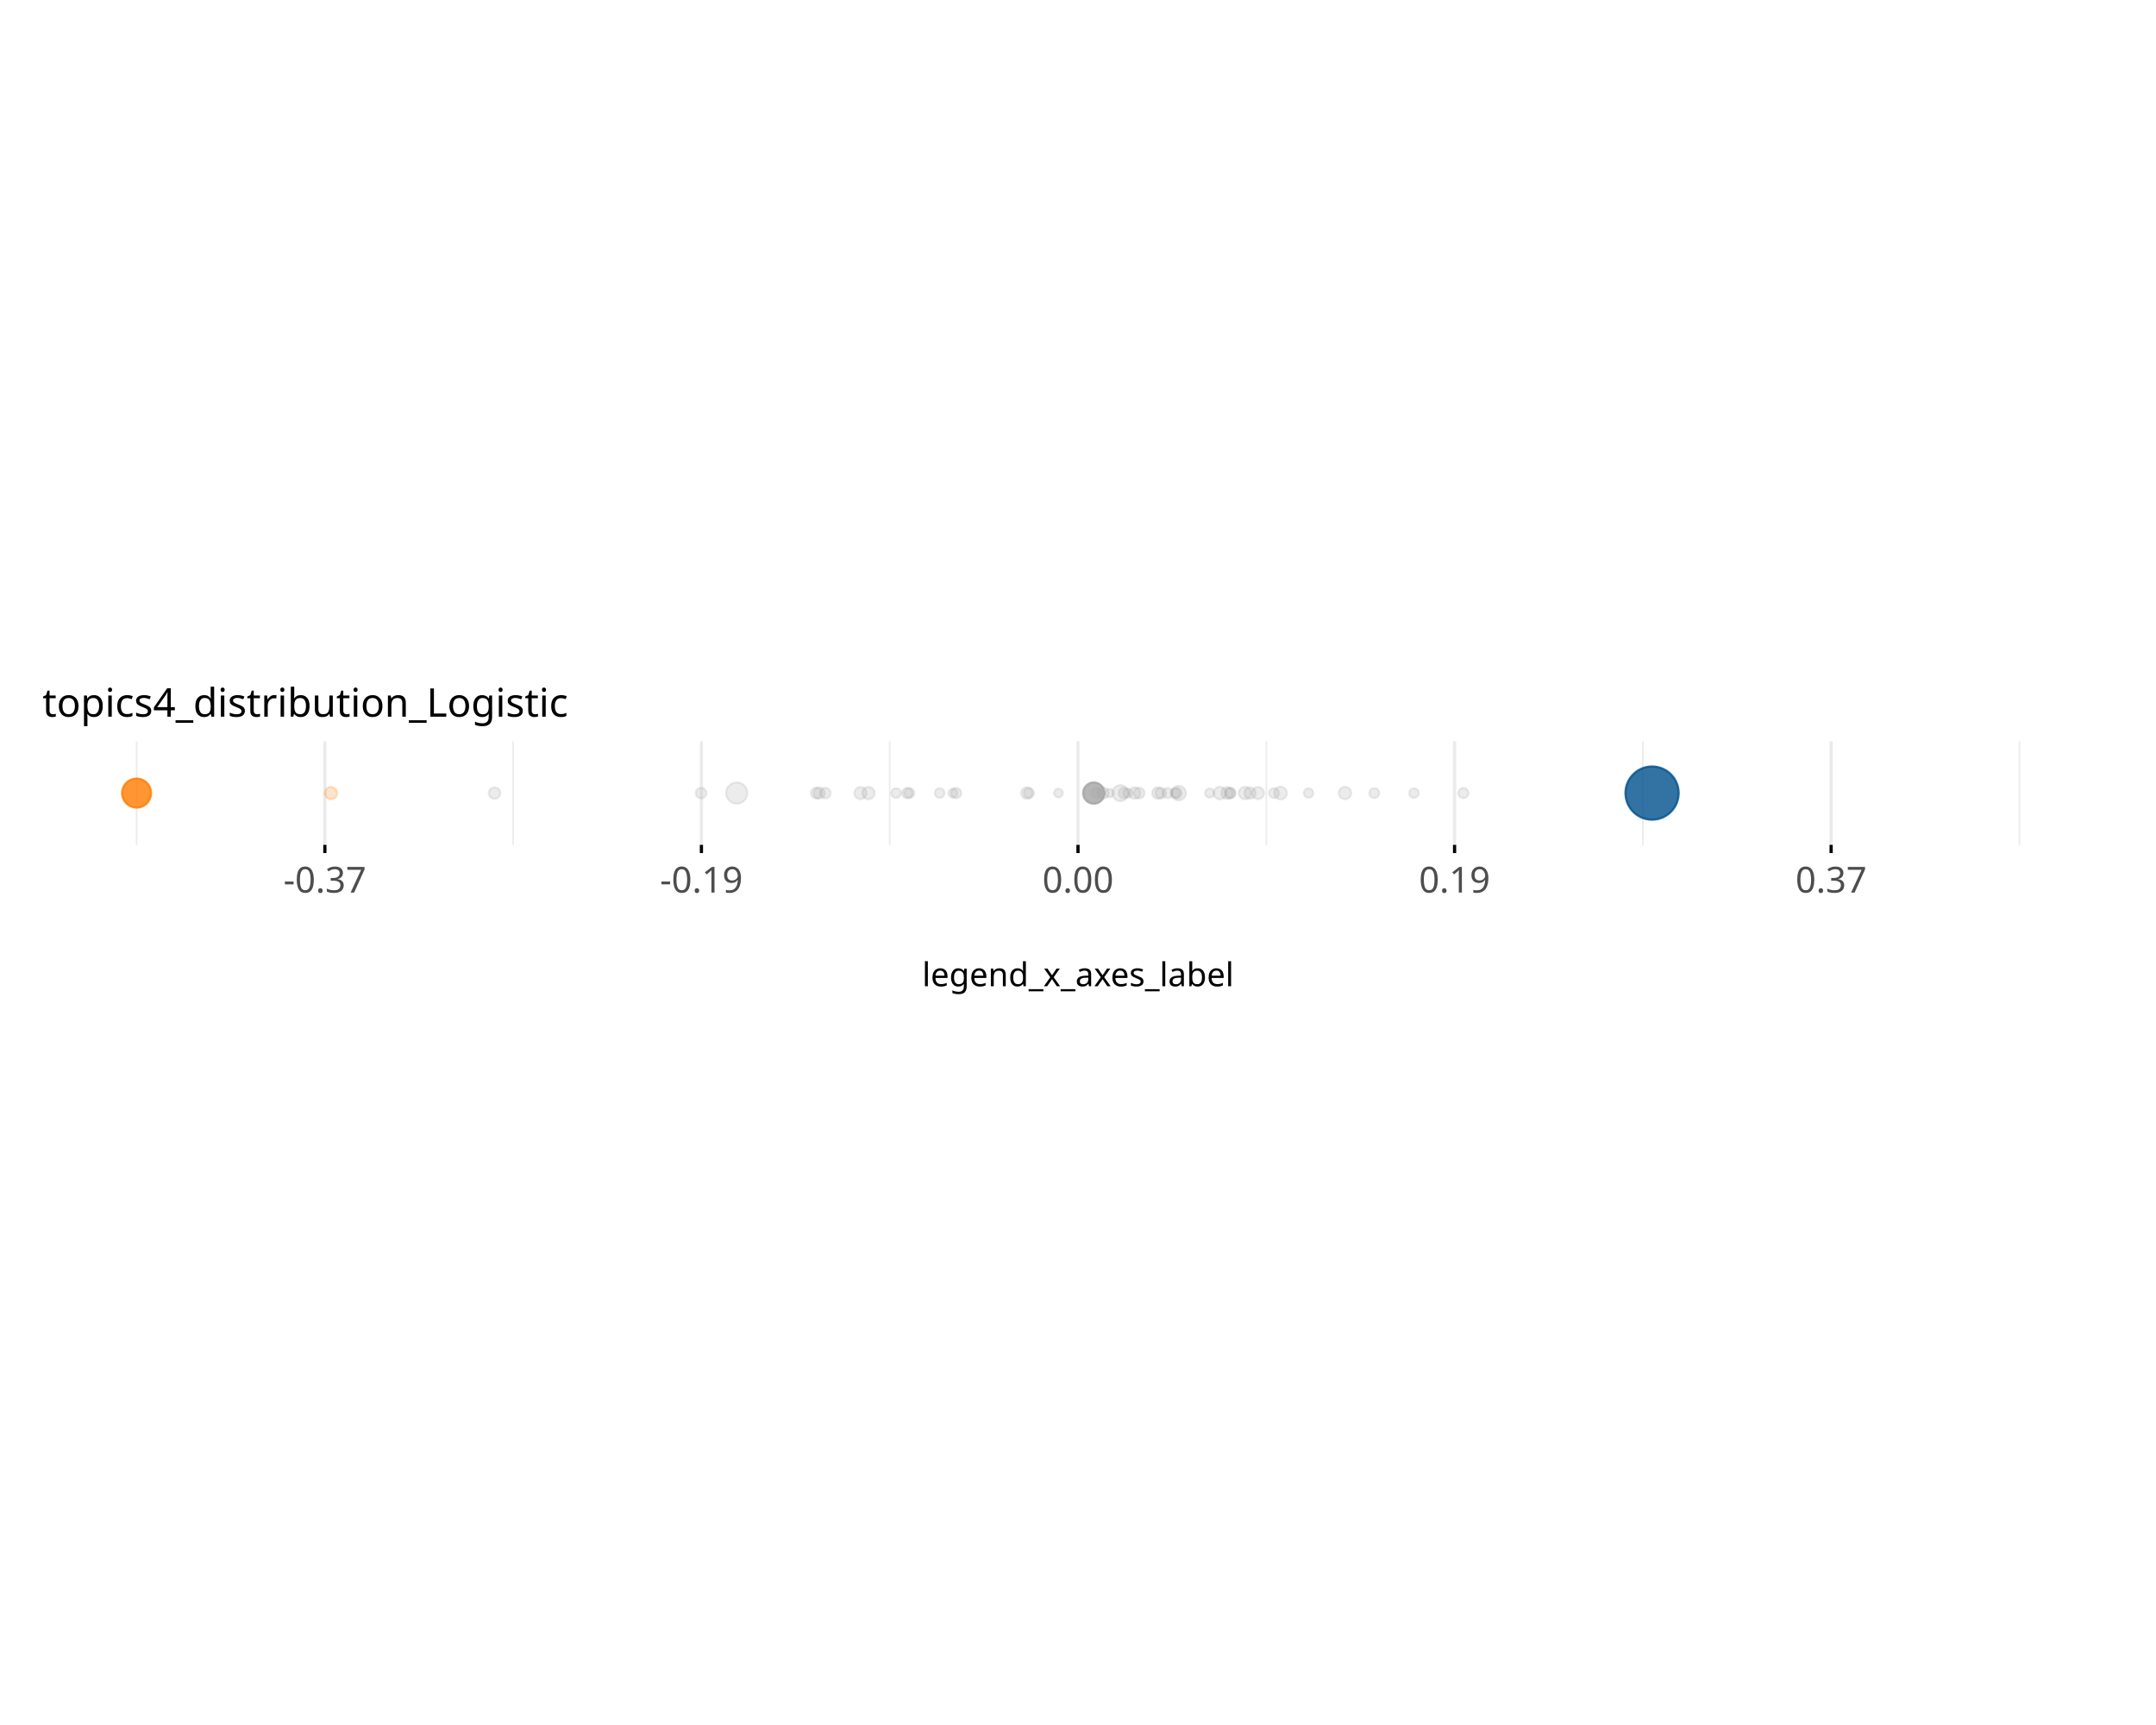
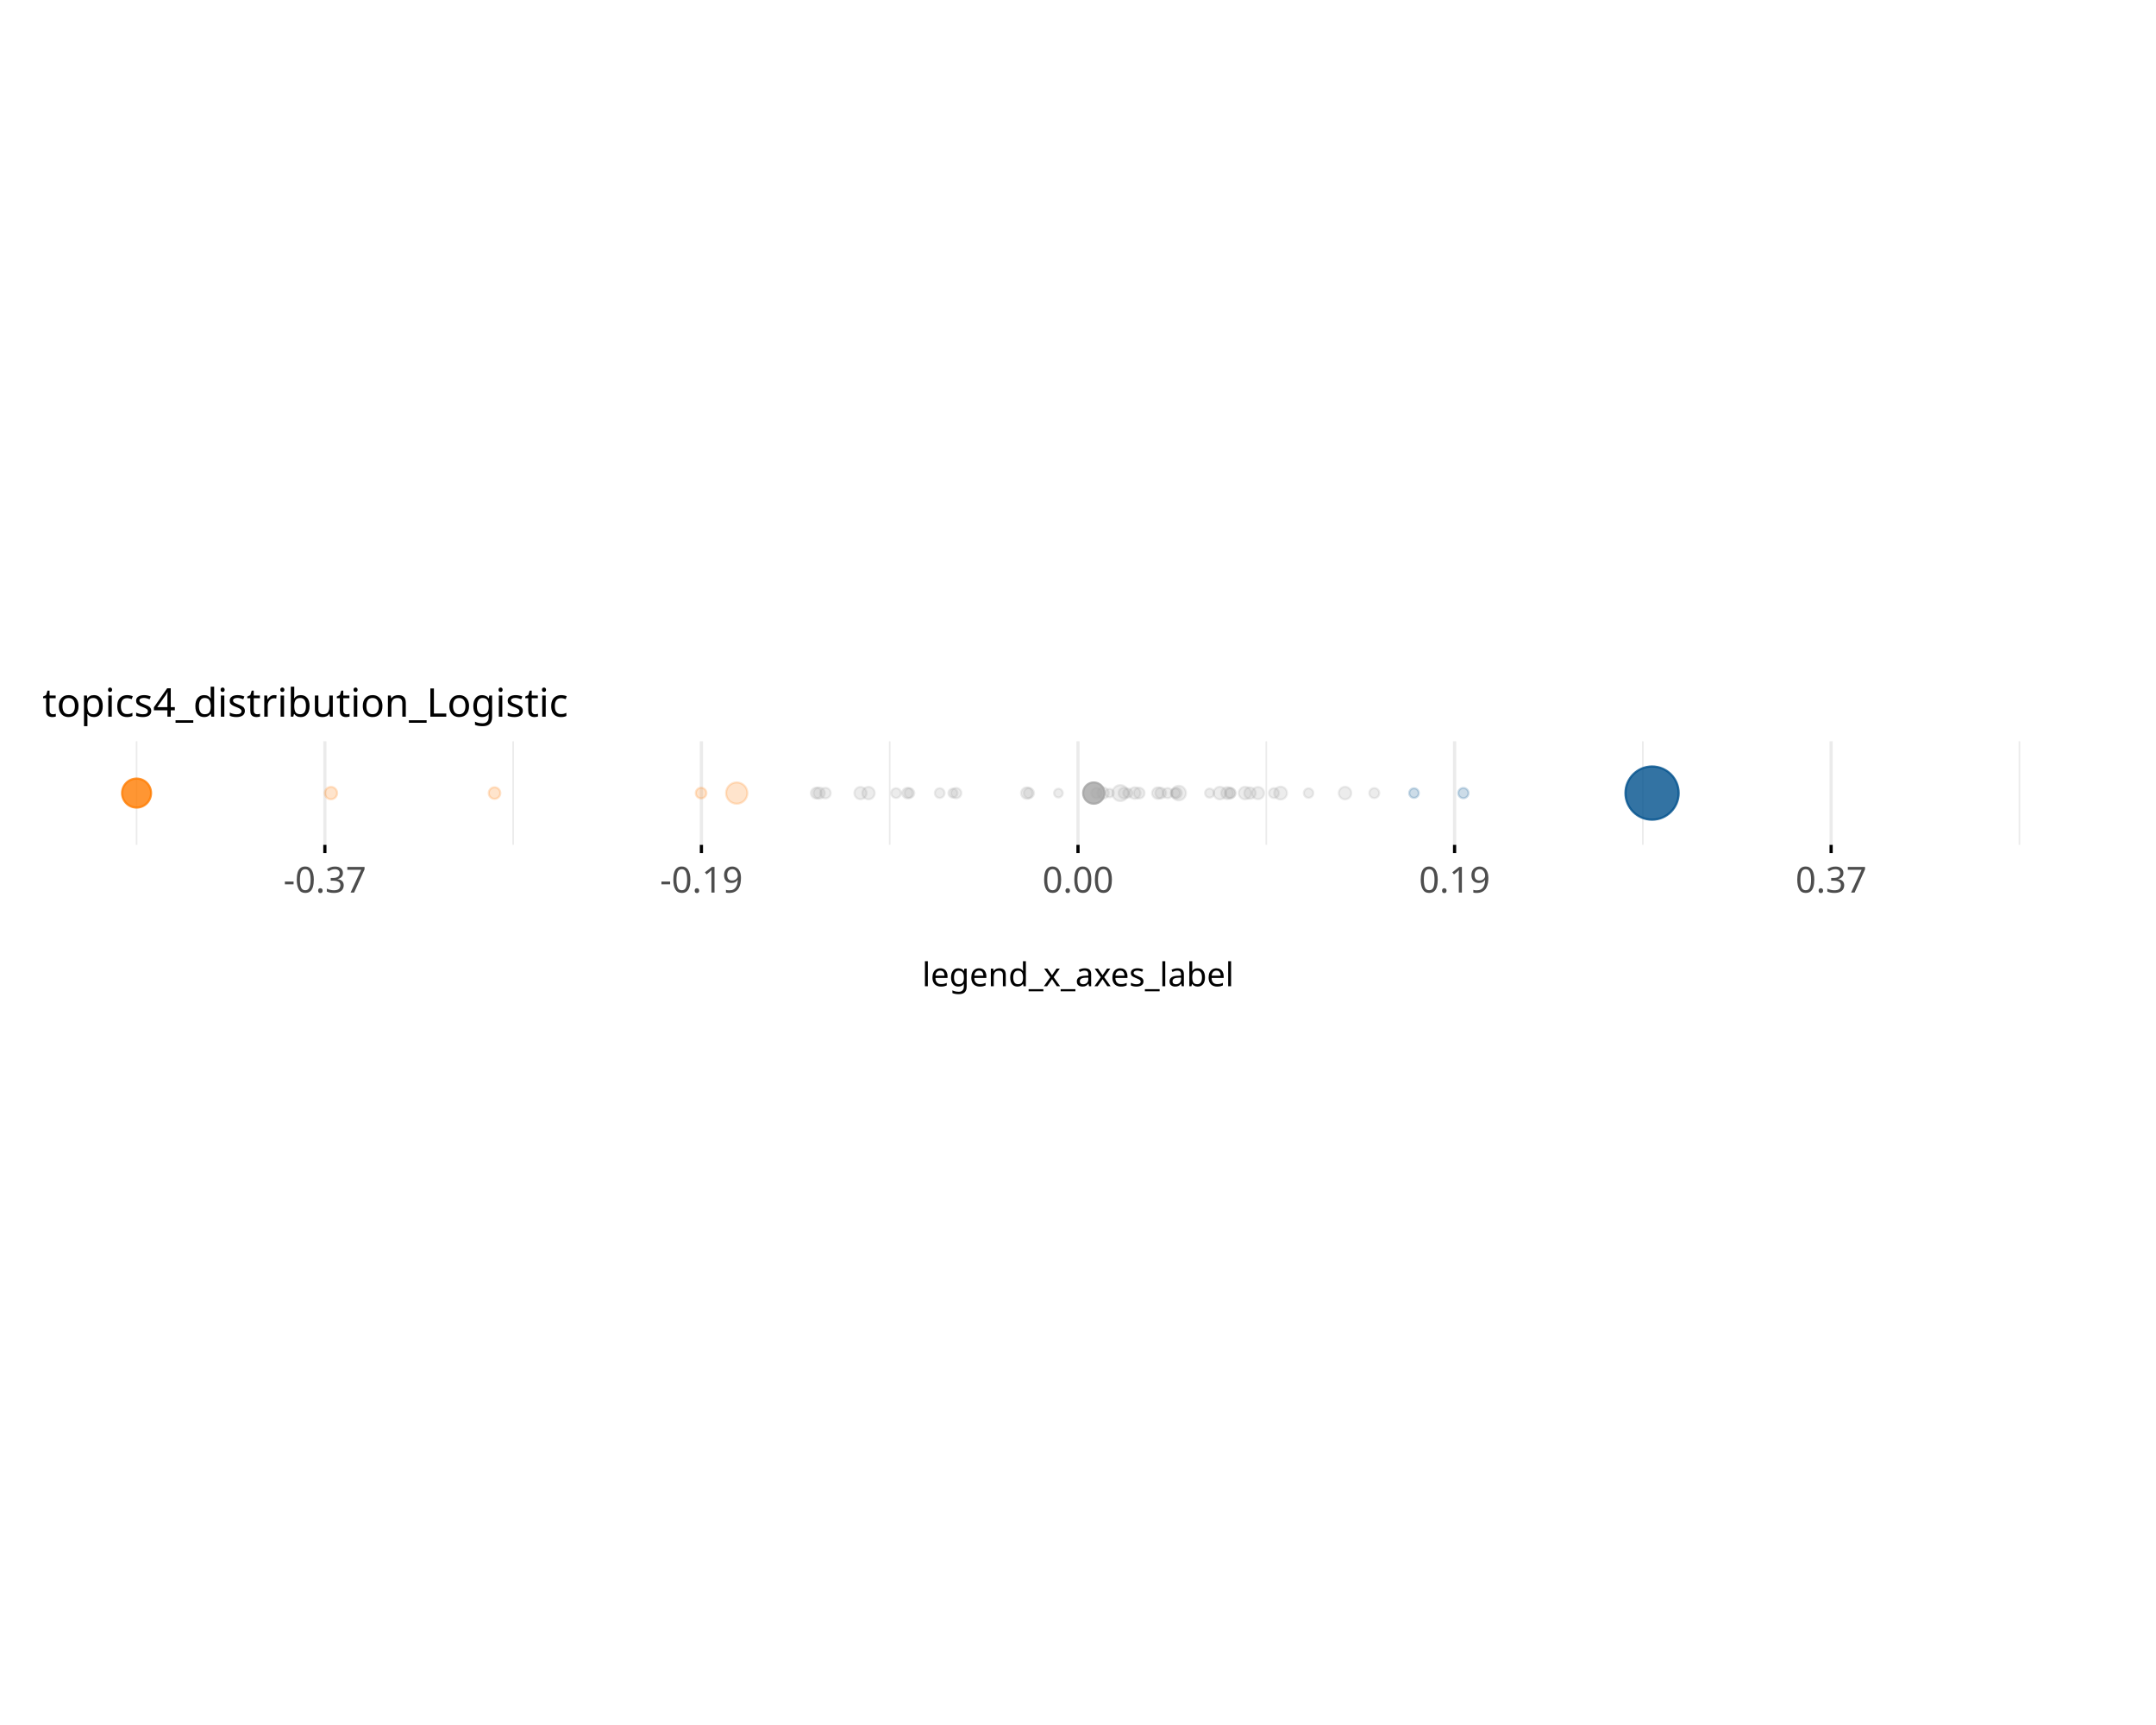
<svg xmlns="http://www.w3.org/2000/svg" class="svglite" data-engine-version="2.0" width="720.00pt" height="576.00pt" viewBox="0 0 720.00 576.00">
  <defs>
    <style type="text/css">
    .svglite line, .svglite polyline, .svglite polygon, .svglite path, .svglite rect, .svglite circle {
      fill: none;
      stroke: #000000;
      stroke-linecap: round;
      stroke-linejoin: round;
      stroke-miterlimit: 10.00;
    }
  </style>
  </defs>
  <rect width="100%" height="100%" style="stroke: none; fill: #FFFFFF;" />
  <defs>
    <clipPath id="cpMC4wMHw3MjAuMDB8MC4wMHw1NzYuMDA=">
      <rect x="0.00" y="0.00" width="720.00" height="576.00" />
    </clipPath>
  </defs>
  <g clip-path="url(#cpMC4wMHw3MjAuMDB8MC4wMHw1NzYuMDA=)">
</g>
  <defs>
    <clipPath id="cpMC4wMHw3MjAuMDB8MjE2LjA1fDM1OS45NQ==">
      <rect x="0.00" y="216.05" width="720.00" height="143.90" />
    </clipPath>
  </defs>
  <g clip-path="url(#cpMC4wMHw3MjAuMDB8MjE2LjA1fDM1OS45NQ==)">
    <rect x="0.00" y="216.05" width="720.00" height="143.90" style="stroke-width: 1.07; stroke: none; fill: #FFFFFF;" />
  </g>
  <g clip-path="url(#cpMC4wMHw3MjAuMDB8MC4wMHw1NzYuMDA=)">
    <polyline points="45.61,282.11 45.61,247.53 " style="stroke-width: 0.53; stroke: #EBEBEB; stroke-linecap: butt;" />
    <polyline points="171.37,282.11 171.37,247.53 " style="stroke-width: 0.53; stroke: #EBEBEB; stroke-linecap: butt;" />
    <polyline points="297.12,282.11 297.12,247.53 " style="stroke-width: 0.53; stroke: #EBEBEB; stroke-linecap: butt;" />
    <polyline points="422.88,282.11 422.88,247.53 " style="stroke-width: 0.53; stroke: #EBEBEB; stroke-linecap: butt;" />
    <polyline points="548.63,282.11 548.63,247.53 " style="stroke-width: 0.53; stroke: #EBEBEB; stroke-linecap: butt;" />
    <polyline points="674.39,282.11 674.39,247.53 " style="stroke-width: 0.53; stroke: #EBEBEB; stroke-linecap: butt;" />
    <polyline points="108.49,282.11 108.49,247.53 " style="stroke-width: 1.07; stroke: #EBEBEB; stroke-linecap: butt;" />
    <polyline points="234.24,282.11 234.24,247.53 " style="stroke-width: 1.07; stroke: #EBEBEB; stroke-linecap: butt;" />
    <polyline points="360.00,282.11 360.00,247.53 " style="stroke-width: 1.07; stroke: #EBEBEB; stroke-linecap: butt;" />
    <polyline points="485.76,282.11 485.76,247.53 " style="stroke-width: 1.07; stroke: #EBEBEB; stroke-linecap: butt;" />
    <polyline points="611.51,282.11 611.51,247.53 " style="stroke-width: 1.07; stroke: #EBEBEB; stroke-linecap: butt;" />
    <circle cx="318.24" cy="264.82" r="1.51" style="stroke-width: 0.71; stroke: #A4A4A4; stroke-opacity: 0.20; fill: #A4A4A4; fill-opacity: 0.20;" />
-     <circle cx="246.03" cy="264.82" r="3.56" style="stroke-width: 0.71; stroke: #A4A4A4; stroke-opacity: 0.20; fill: #A4A4A4; fill-opacity: 0.20;" />
-     <circle cx="234.13" cy="264.82" r="1.78" style="stroke-width: 0.71; stroke: #A4A4A4; stroke-opacity: 0.20; fill: #A4A4A4; fill-opacity: 0.20;" />
+     <circle cx="246.03" cy="264.82" r="3.56" style="stroke-width: 0.71; stroke: #FF7C00; stroke-opacity: 0.20; fill: #FF7C00; fill-opacity: 0.20;" />
+     <circle cx="234.13" cy="264.82" r="1.78" style="stroke-width: 0.71; stroke: #FF7C00; stroke-opacity: 0.20; fill: #FF7C00; fill-opacity: 0.20;" />
    <circle cx="407.38" cy="264.82" r="2.10" style="stroke-width: 0.71; stroke: #A4A4A4; stroke-opacity: 0.20; fill: #A4A4A4; fill-opacity: 0.20;" />
    <circle cx="387.62" cy="264.82" r="1.81" style="stroke-width: 0.71; stroke: #A4A4A4; stroke-opacity: 0.20; fill: #A4A4A4; fill-opacity: 0.20;" />
    <circle cx="353.46" cy="264.82" r="1.46" style="stroke-width: 0.71; stroke: #A4A4A4; stroke-opacity: 0.20; fill: #A4A4A4; fill-opacity: 0.20;" />
    <circle cx="110.53" cy="264.82" r="2.06" style="stroke-width: 0.71; stroke: #FF7C00; stroke-opacity: 0.20; fill: #FF7C00; fill-opacity: 0.20;" />
    <circle cx="403.95" cy="264.82" r="1.52" style="stroke-width: 0.71; stroke: #A4A4A4; stroke-opacity: 0.20; fill: #A4A4A4; fill-opacity: 0.20;" />
    <circle cx="342.89" cy="264.82" r="1.91" style="stroke-width: 0.71; stroke: #A4A4A4; stroke-opacity: 0.20; fill: #A4A4A4; fill-opacity: 0.20;" />
    <circle cx="458.95" cy="264.82" r="1.66" style="stroke-width: 0.71; stroke: #A4A4A4; stroke-opacity: 0.20; fill: #A4A4A4; fill-opacity: 0.20;" />
    <circle cx="290.03" cy="264.82" r="2.07" style="stroke-width: 0.71; stroke: #A4A4A4; stroke-opacity: 0.20; fill: #A4A4A4; fill-opacity: 0.20;" />
    <circle cx="303.68" cy="264.82" r="1.64" style="stroke-width: 0.71; stroke: #A4A4A4; stroke-opacity: 0.20; fill: #A4A4A4; fill-opacity: 0.20;" />
    <circle cx="366.17" cy="264.82" r="1.73" style="stroke-width: 0.71; stroke: #A4A4A4; stroke-opacity: 0.20; fill: #A4A4A4; fill-opacity: 0.20;" />
    <circle cx="273.55" cy="264.82" r="1.89" style="stroke-width: 0.71; stroke: #A4A4A4; stroke-opacity: 0.20; fill: #A4A4A4; fill-opacity: 0.20;" />
    <circle cx="410.75" cy="264.82" r="1.82" style="stroke-width: 0.71; stroke: #A4A4A4; stroke-opacity: 0.20; fill: #A4A4A4; fill-opacity: 0.20;" />
    <circle cx="287.36" cy="264.82" r="2.04" style="stroke-width: 0.71; stroke: #A4A4A4; stroke-opacity: 0.20; fill: #A4A4A4; fill-opacity: 0.20;" />
    <circle cx="275.65" cy="264.82" r="1.76" style="stroke-width: 0.71; stroke: #A4A4A4; stroke-opacity: 0.20; fill: #A4A4A4; fill-opacity: 0.20;" />
    <circle cx="420.10" cy="264.82" r="2.03" style="stroke-width: 0.71; stroke: #A4A4A4; stroke-opacity: 0.20; fill: #A4A4A4; fill-opacity: 0.20;" />
    <circle cx="409.82" cy="264.82" r="2.00" style="stroke-width: 0.71; stroke: #A4A4A4; stroke-opacity: 0.20; fill: #A4A4A4; fill-opacity: 0.20;" />
    <circle cx="378.95" cy="264.82" r="1.93" style="stroke-width: 0.71; stroke: #A4A4A4; stroke-opacity: 0.20; fill: #A4A4A4; fill-opacity: 0.20;" />
    <circle cx="417.43" cy="264.82" r="1.92" style="stroke-width: 0.71; stroke: #A4A4A4; stroke-opacity: 0.20; fill: #A4A4A4; fill-opacity: 0.20;" />
    <circle cx="436.99" cy="264.82" r="1.58" style="stroke-width: 0.71; stroke: #A4A4A4; stroke-opacity: 0.20; fill: #A4A4A4; fill-opacity: 0.20;" />
    <circle cx="272.62" cy="264.82" r="1.82" style="stroke-width: 0.71; stroke: #A4A4A4; stroke-opacity: 0.20; fill: #A4A4A4; fill-opacity: 0.20;" />
    <circle cx="389.93" cy="264.82" r="1.68" style="stroke-width: 0.71; stroke: #A4A4A4; stroke-opacity: 0.20; fill: #A4A4A4; fill-opacity: 0.20;" />
    <circle cx="375.35" cy="264.82" r="1.80" style="stroke-width: 0.71; stroke: #A4A4A4; stroke-opacity: 0.20; fill: #A4A4A4; fill-opacity: 0.20;" />
    <circle cx="368.38" cy="264.82" r="1.91" style="stroke-width: 0.71; stroke: #A4A4A4; stroke-opacity: 0.20; fill: #A4A4A4; fill-opacity: 0.20;" />
    <circle cx="299.24" cy="264.82" r="1.62" style="stroke-width: 0.71; stroke: #A4A4A4; stroke-opacity: 0.20; fill: #A4A4A4; fill-opacity: 0.20;" />
    <circle cx="374.14" cy="264.82" r="2.67" style="stroke-width: 0.71; stroke: #A4A4A4; stroke-opacity: 0.20; fill: #A4A4A4; fill-opacity: 0.20;" />
-     <circle cx="472.21" cy="264.82" r="1.60" style="stroke-width: 0.71; stroke: #A4A4A4; stroke-opacity: 0.20; fill: #A4A4A4; fill-opacity: 0.20;" />
+     <circle cx="472.21" cy="264.82" r="1.60" style="stroke-width: 0.71; stroke: #00508C; stroke-opacity: 0.20; fill: #00508C; fill-opacity: 0.20;" />
    <circle cx="449.18" cy="264.82" r="2.08" style="stroke-width: 0.71; stroke: #A4A4A4; stroke-opacity: 0.20; fill: #A4A4A4; fill-opacity: 0.20;" />
-     <circle cx="488.70" cy="264.82" r="1.71" style="stroke-width: 0.71; stroke: #A4A4A4; stroke-opacity: 0.20; fill: #A4A4A4; fill-opacity: 0.20;" />
+     <circle cx="488.70" cy="264.82" r="1.71" style="stroke-width: 0.71; stroke: #00508C; stroke-opacity: 0.20; fill: #00508C; fill-opacity: 0.20;" />
    <circle cx="410.93" cy="264.82" r="1.65" style="stroke-width: 0.71; stroke: #A4A4A4; stroke-opacity: 0.20; fill: #A4A4A4; fill-opacity: 0.20;" />
    <circle cx="386.66" cy="264.82" r="1.92" style="stroke-width: 0.71; stroke: #A4A4A4; stroke-opacity: 0.20; fill: #A4A4A4; fill-opacity: 0.20;" />
    <circle cx="427.65" cy="264.82" r="2.14" style="stroke-width: 0.71; stroke: #A4A4A4; stroke-opacity: 0.20; fill: #A4A4A4; fill-opacity: 0.20;" />
    <circle cx="393.63" cy="264.82" r="2.44" style="stroke-width: 0.71; stroke: #A4A4A4; stroke-opacity: 0.20; fill: #A4A4A4; fill-opacity: 0.20;" />
    <circle cx="392.88" cy="264.82" r="1.79" style="stroke-width: 0.71; stroke: #A4A4A4; stroke-opacity: 0.20; fill: #A4A4A4; fill-opacity: 0.20;" />
    <circle cx="392.52" cy="264.82" r="1.56" style="stroke-width: 0.71; stroke: #A4A4A4; stroke-opacity: 0.20; fill: #A4A4A4; fill-opacity: 0.20;" />
    <circle cx="380.43" cy="264.82" r="1.80" style="stroke-width: 0.71; stroke: #A4A4A4; stroke-opacity: 0.20; fill: #A4A4A4; fill-opacity: 0.20;" />
    <circle cx="370.54" cy="264.82" r="1.42" style="stroke-width: 0.71; stroke: #A4A4A4; stroke-opacity: 0.20; fill: #A4A4A4; fill-opacity: 0.20;" />
    <circle cx="313.81" cy="264.82" r="1.62" style="stroke-width: 0.71; stroke: #A4A4A4; stroke-opacity: 0.20; fill: #A4A4A4; fill-opacity: 0.20;" />
    <circle cx="415.77" cy="264.82" r="2.08" style="stroke-width: 0.71; stroke: #A4A4A4; stroke-opacity: 0.20; fill: #A4A4A4; fill-opacity: 0.20;" />
    <circle cx="319.32" cy="264.82" r="1.72" style="stroke-width: 0.71; stroke: #A4A4A4; stroke-opacity: 0.20; fill: #A4A4A4; fill-opacity: 0.20;" />
    <circle cx="376.64" cy="264.82" r="1.53" style="stroke-width: 0.71; stroke: #A4A4A4; stroke-opacity: 0.20; fill: #A4A4A4; fill-opacity: 0.20;" />
    <circle cx="343.60" cy="264.82" r="1.71" style="stroke-width: 0.71; stroke: #A4A4A4; stroke-opacity: 0.20; fill: #A4A4A4; fill-opacity: 0.20;" />
-     <circle cx="165.15" cy="264.82" r="1.93" style="stroke-width: 0.71; stroke: #A4A4A4; stroke-opacity: 0.20; fill: #A4A4A4; fill-opacity: 0.20;" />
+     <circle cx="165.15" cy="264.82" r="1.93" style="stroke-width: 0.71; stroke: #FF7C00; stroke-opacity: 0.20; fill: #FF7C00; fill-opacity: 0.20;" />
    <circle cx="303.03" cy="264.82" r="1.76" style="stroke-width: 0.71; stroke: #A4A4A4; stroke-opacity: 0.20; fill: #A4A4A4; fill-opacity: 0.20;" />
    <circle cx="425.46" cy="264.82" r="1.66" style="stroke-width: 0.71; stroke: #A4A4A4; stroke-opacity: 0.20; fill: #A4A4A4; fill-opacity: 0.20;" />
    <circle cx="45.61" cy="264.82" r="4.84" style="stroke-width: 0.71; stroke: #FF7C00; stroke-opacity: 0.80; fill: #FF7C00; fill-opacity: 0.80;" />
    <circle cx="365.27" cy="264.82" r="3.56" style="stroke-width: 0.71; stroke: #A4A4A4; stroke-opacity: 0.80; fill: #A4A4A4; fill-opacity: 0.80;" />
    <circle cx="551.71" cy="264.82" r="8.89" style="stroke-width: 0.71; stroke: #00508C; stroke-opacity: 0.80; fill: #00508C; fill-opacity: 0.80;" />
    <polyline points="108.49,284.85 108.49,282.11 " style="stroke-width: 1.07; stroke-linecap: butt;" />
    <polyline points="234.24,284.85 234.24,282.11 " style="stroke-width: 1.07; stroke-linecap: butt;" />
    <polyline points="360.00,284.85 360.00,282.11 " style="stroke-width: 1.07; stroke-linecap: butt;" />
    <polyline points="485.76,284.85 485.76,282.11 " style="stroke-width: 1.07; stroke-linecap: butt;" />
    <polyline points="611.51,284.85 611.51,282.11 " style="stroke-width: 1.07; stroke-linecap: butt;" />
    <text x="108.49" y="298.04" text-anchor="middle" style="font-size: 12.00px; fill: #4D4D4D; font-family: sans;" textLength="27.35px" lengthAdjust="spacingAndGlyphs">-0.37</text>
    <text x="234.24" y="298.04" text-anchor="middle" style="font-size: 12.00px; fill: #4D4D4D; font-family: sans;" textLength="27.35px" lengthAdjust="spacingAndGlyphs">-0.19</text>
    <text x="360.00" y="298.04" text-anchor="middle" style="font-size: 12.00px; fill: #4D4D4D; font-family: sans;" textLength="23.36px" lengthAdjust="spacingAndGlyphs">0.00</text>
    <text x="485.76" y="298.04" text-anchor="middle" style="font-size: 12.00px; fill: #4D4D4D; font-family: sans;" textLength="23.36px" lengthAdjust="spacingAndGlyphs">0.19</text>
    <text x="611.51" y="298.04" text-anchor="middle" style="font-size: 12.00px; fill: #4D4D4D; font-family: sans;" textLength="23.36px" lengthAdjust="spacingAndGlyphs">0.37</text>
    <text x="360.00" y="329.32" text-anchor="middle" style="font-size: 11.00px; font-family: sans;" textLength="103.38px" lengthAdjust="spacingAndGlyphs">legend_x_axes_label</text>
    <text x="14.17" y="239.31" style="font-size: 13.20px; font-family: sans;" textLength="165.12px" lengthAdjust="spacingAndGlyphs">topics4_distribution_Logistic</text>
  </g>
</svg>
